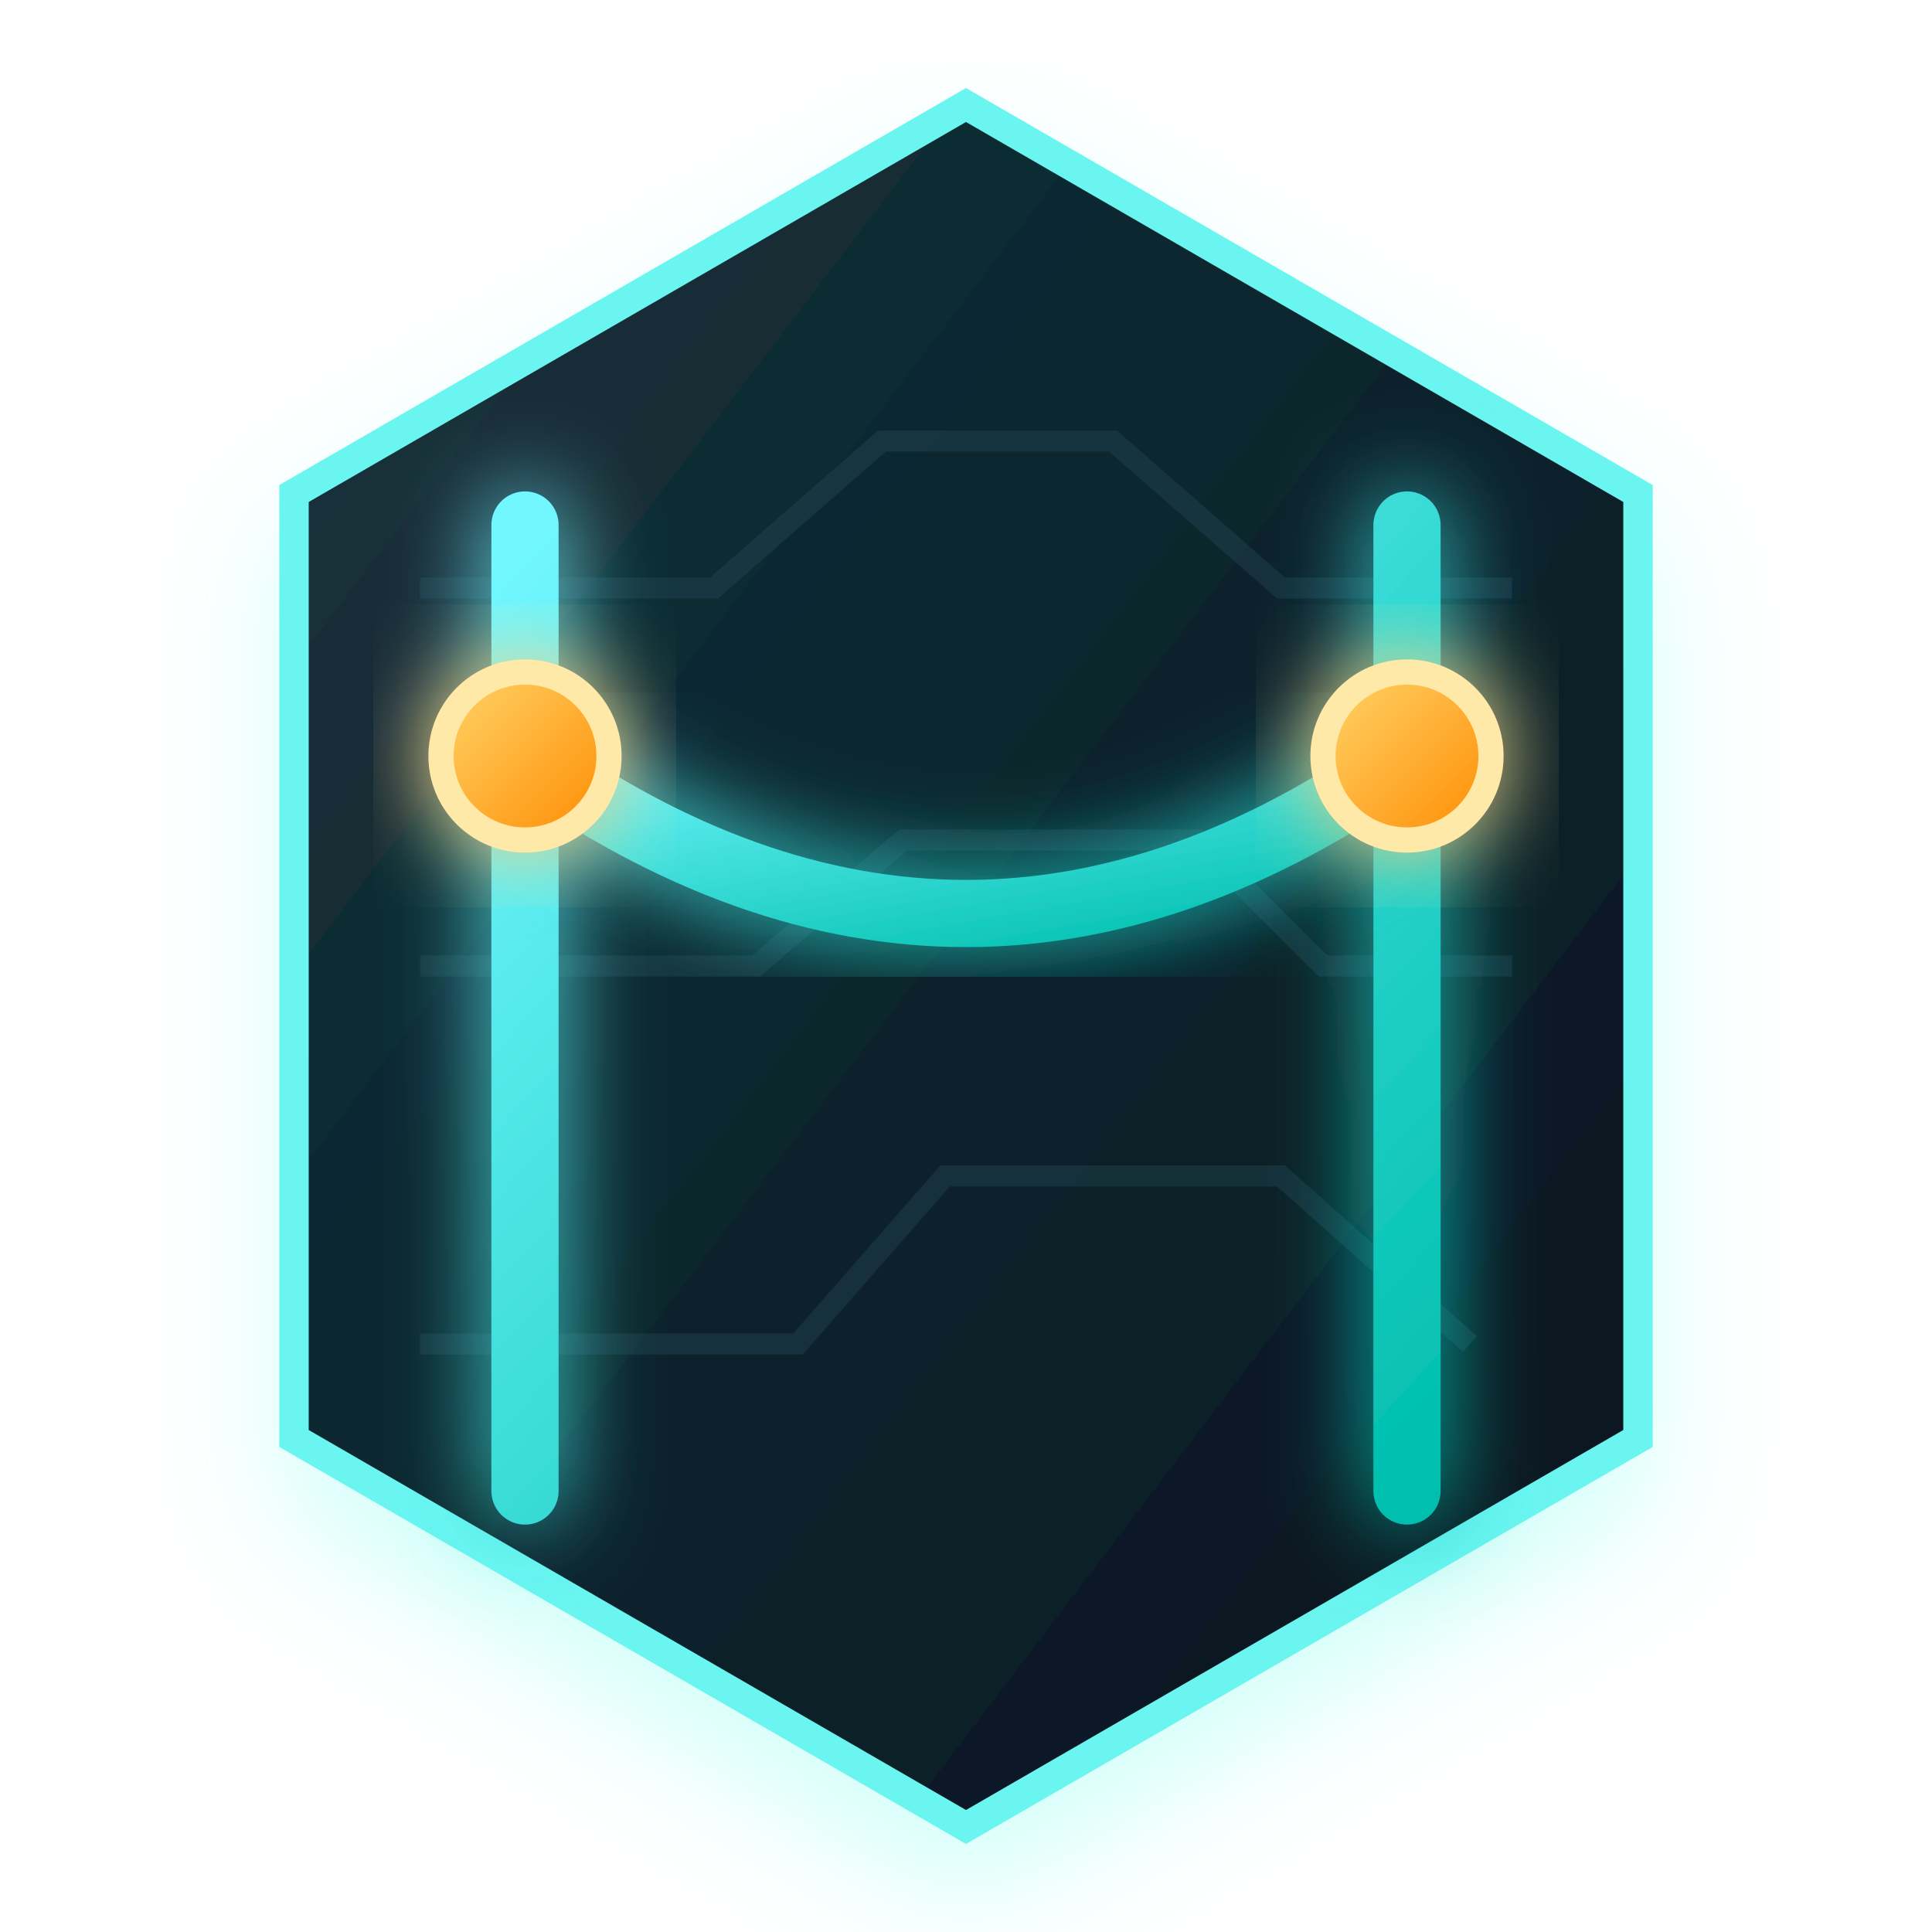
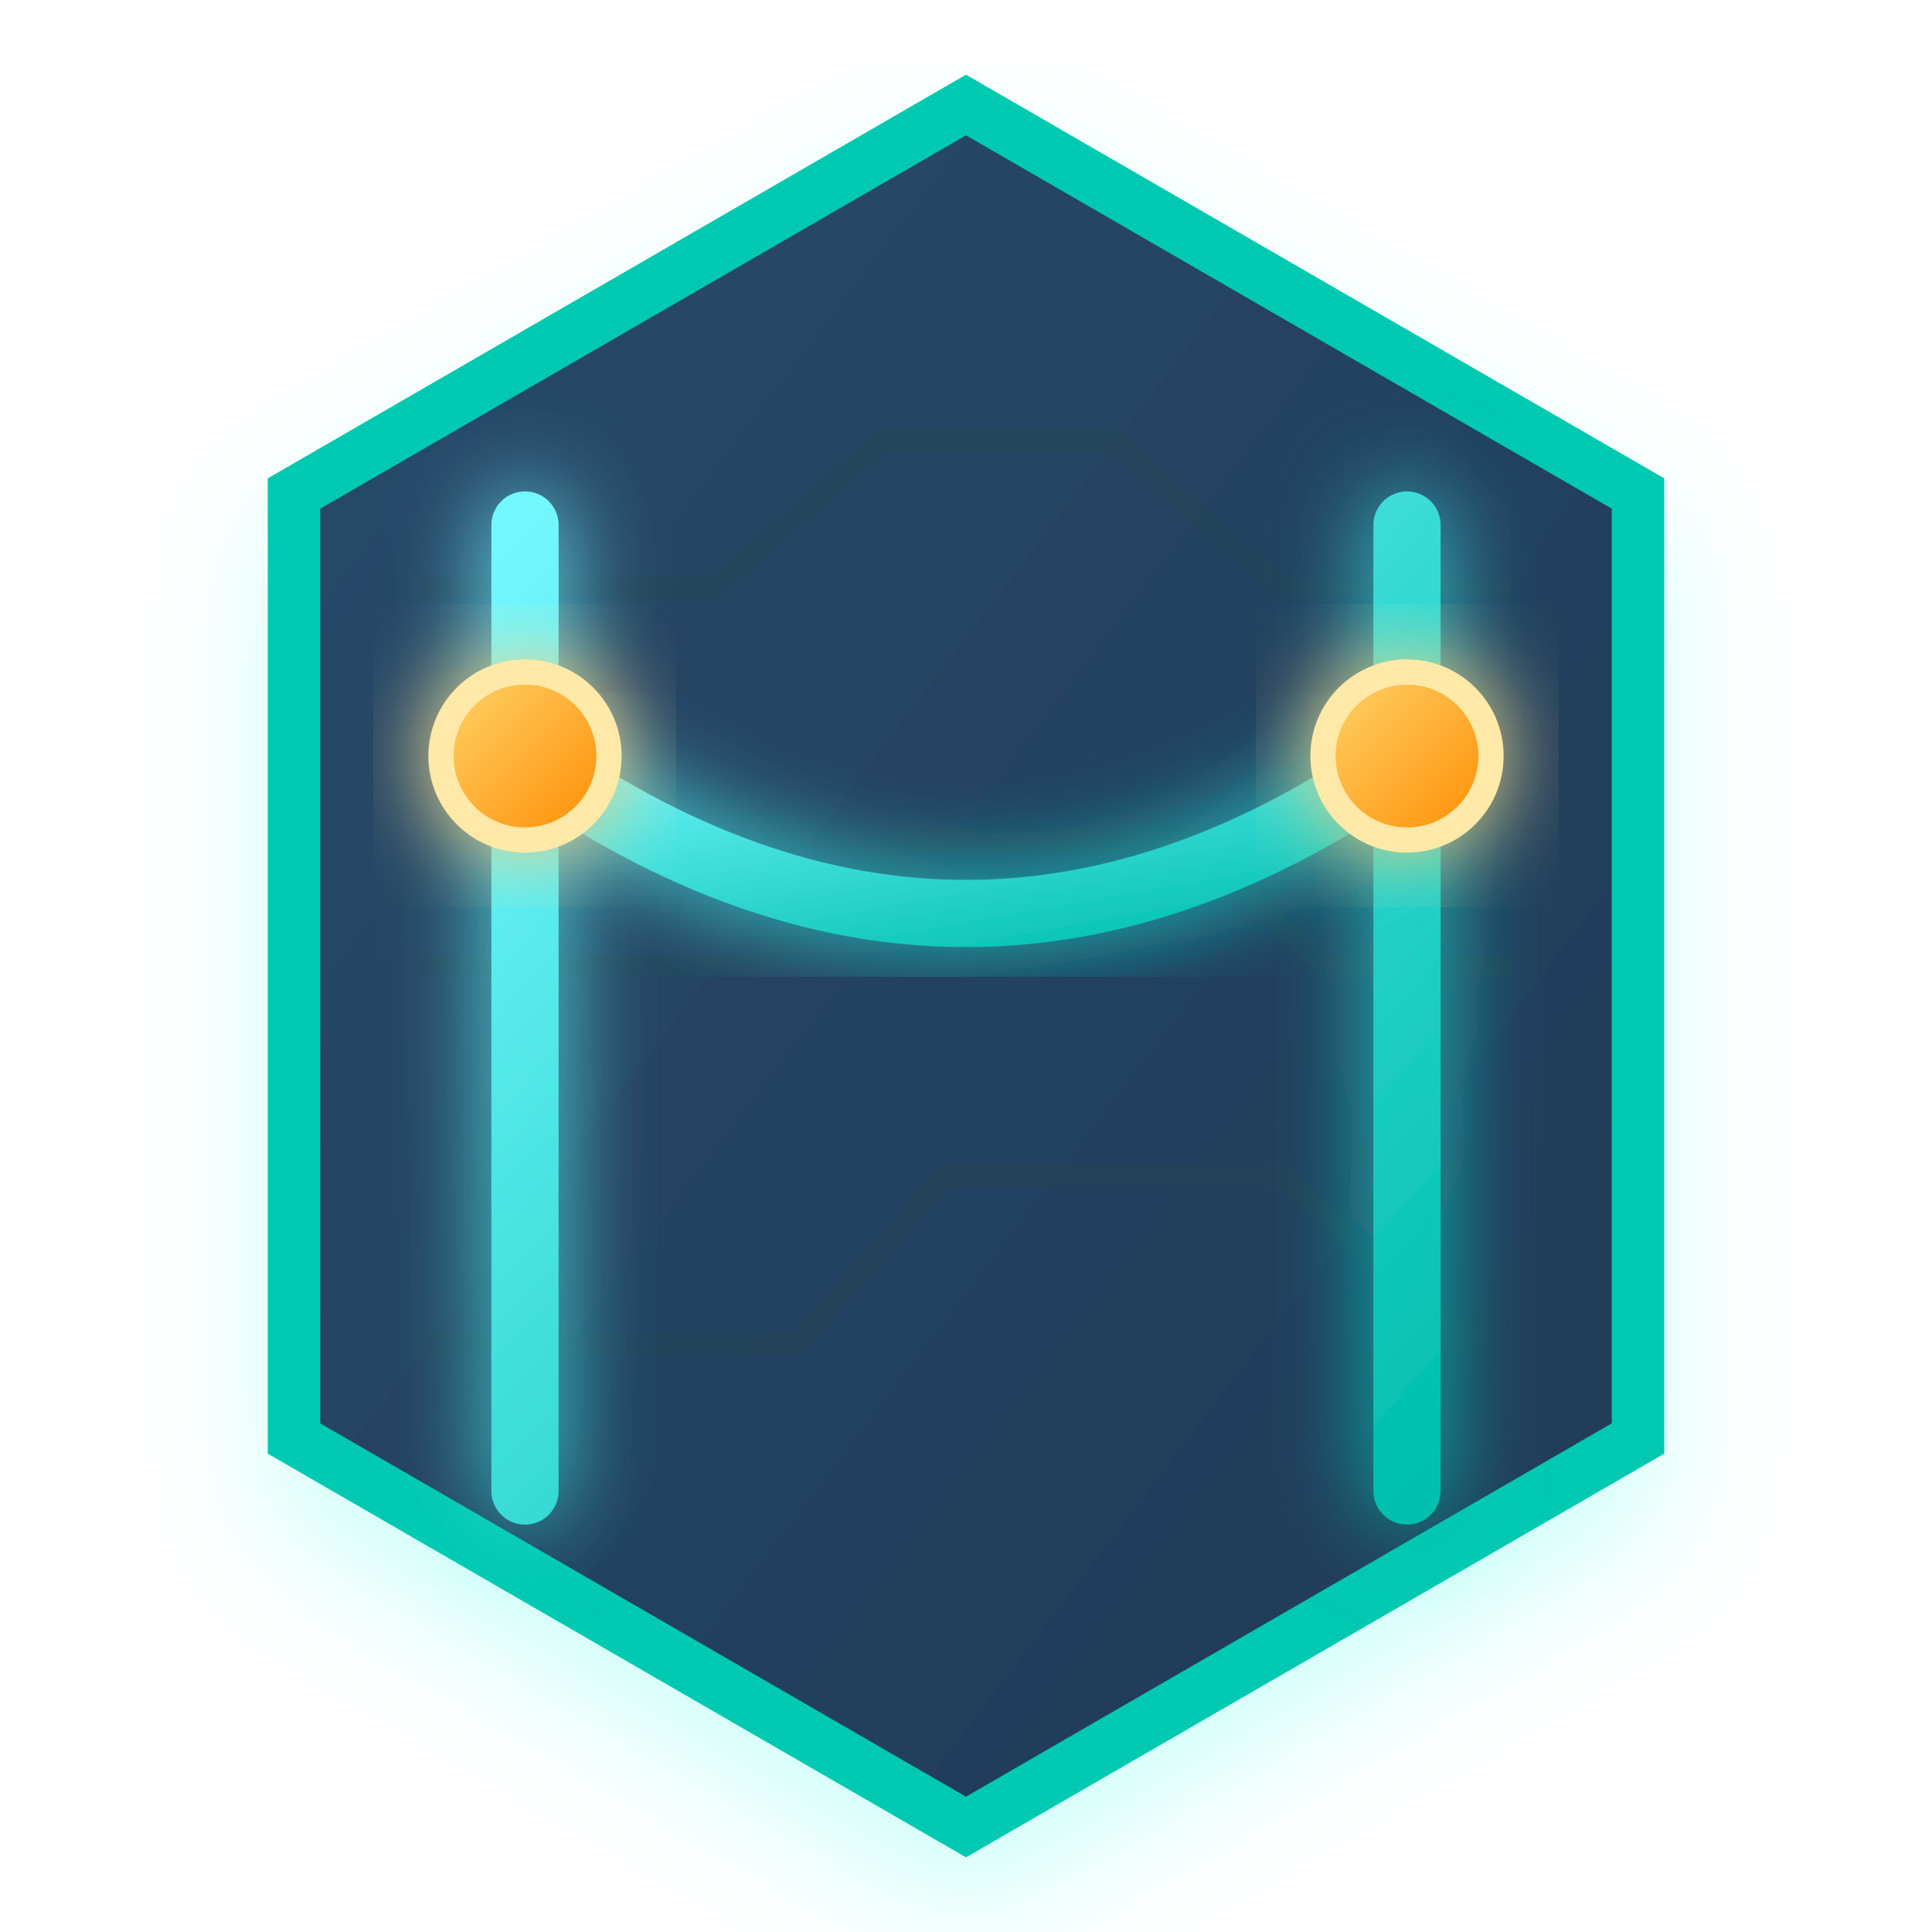
<svg xmlns="http://www.w3.org/2000/svg" width="92" height="92" viewBox="0 0 92 92" role="img" aria-label="Digitise Aerial Span">
  <defs>
    <linearGradient id="bg" x1="0" y1="0" x2="1" y2="1">
-       <stop offset="0" stop-color="#082A34" />
-       <stop offset="1" stop-color="#020812" />
+       <stop offset="0" stop-color="#2A4A6A" />
+       <stop offset="1" stop-color="#1E3A55" />
    </linearGradient>
    <linearGradient id="cyan" x1="0" y1="0" x2="1" y2="1">
      <stop offset="0" stop-color="#73F7FF" />
      <stop offset="1" stop-color="#00BFAE" />
    </linearGradient>
    <linearGradient id="orange" x1="0" y1="0" x2="1" y2="1">
      <stop offset="0" stop-color="#FFD66B" />
      <stop offset="1" stop-color="#FF8A00" />
    </linearGradient>
    <filter id="glow" x="-40%" y="-40%" width="180%" height="180%">
      <feGaussianBlur stdDeviation="2.2" result="b" />
      <feMerge>
        <feMergeNode in="b" />
        <feMergeNode in="SourceGraphic" />
      </feMerge>
    </filter>
    <filter id="soft" x="-20%" y="-20%" width="140%" height="140%">
      <feDropShadow dx="0" dy="3" stdDeviation="3" flood-color="#00FFE0" flood-opacity="0.18" />
    </filter>
    <style>
-       .tile{fill:url(#bg);stroke:#64F5F0;stroke-width:1.4;opacity:.95;filter:url(#soft)}
+       .tile{fill:url(#bg);stroke:#00C9B1;stroke-width:2.5;opacity:1;filter:url(#soft)}
      .map{fill:none;stroke:#234653;stroke-width:1;opacity:.42}
      .c{fill:none;stroke:url(#cyan);stroke-width:3.2;stroke-linecap:round;stroke-linejoin:round;filter:url(#glow)}
      .ct{fill:url(#cyan);stroke:#DFFFFF;stroke-width:1.2;filter:url(#glow)}
      .o{fill:none;stroke:url(#orange);stroke-width:3.2;stroke-linecap:round;stroke-linejoin:round;filter:url(#glow)}
      .ot{fill:url(#orange);stroke:#FFE9A8;stroke-width:1.2;filter:url(#glow)}
      .w{fill:none;stroke:#EAFBFF;stroke-width:2.6;stroke-linecap:round;stroke-linejoin:round}
      .dot{fill:#EAFBFF;stroke:#AFFFF8;stroke-width:1.6;filter:url(#glow)}
      .txt{font-family:Arial, Helvetica, sans-serif;font-size:15px;font-weight:700;fill:#FFE4A3;text-anchor:middle}
    </style>
  </defs>
  <polygon class="tile" points="46,5 78,23.5 78,68.5 46,87 14,68.5 14,23.5" />
  <path class="map" d="M20 28h14l8-7h11l8 7h11M20 46h16l7-6h14l6 6h9M20 64h18l7-8h16l9 8" />
  <path class="c" d="M25 25v46M67 25v46" />
  <path class="c" d="M25 36c14 10 28 10 42 0" />
  <circle class="ot" cx="25" cy="36" r="4" />
  <circle class="ot" cx="67" cy="36" r="4" />
</svg>
